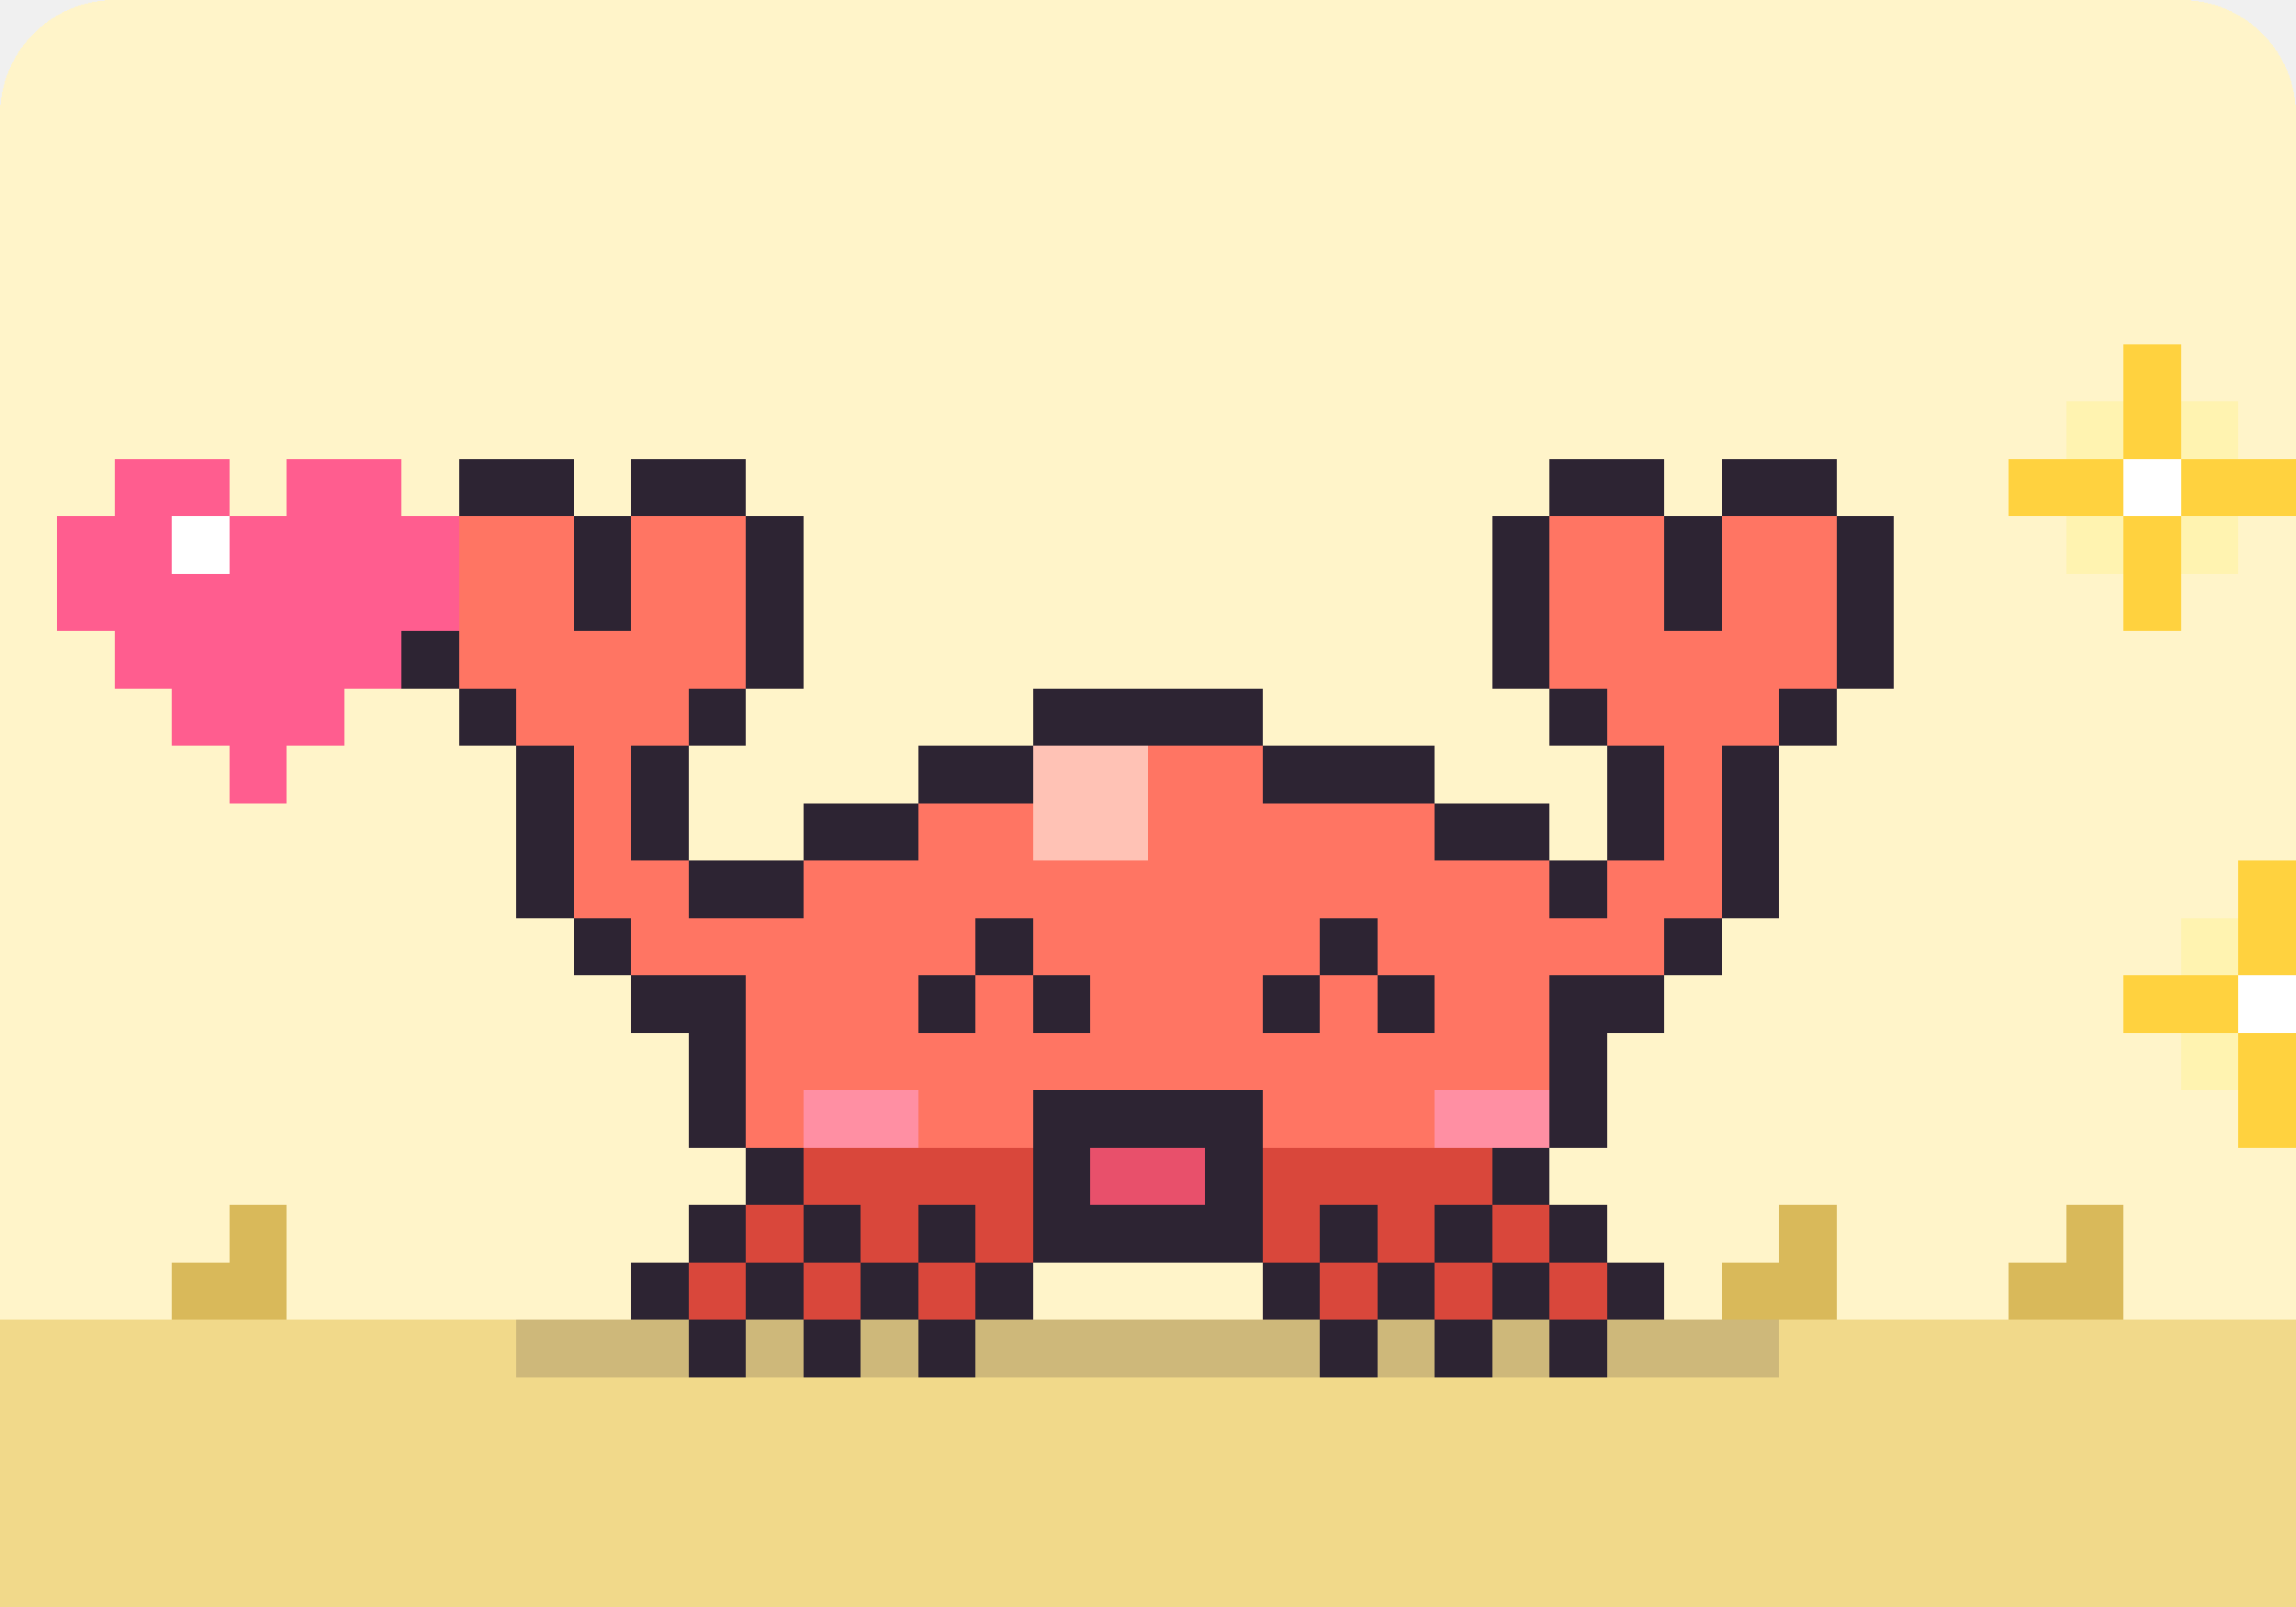
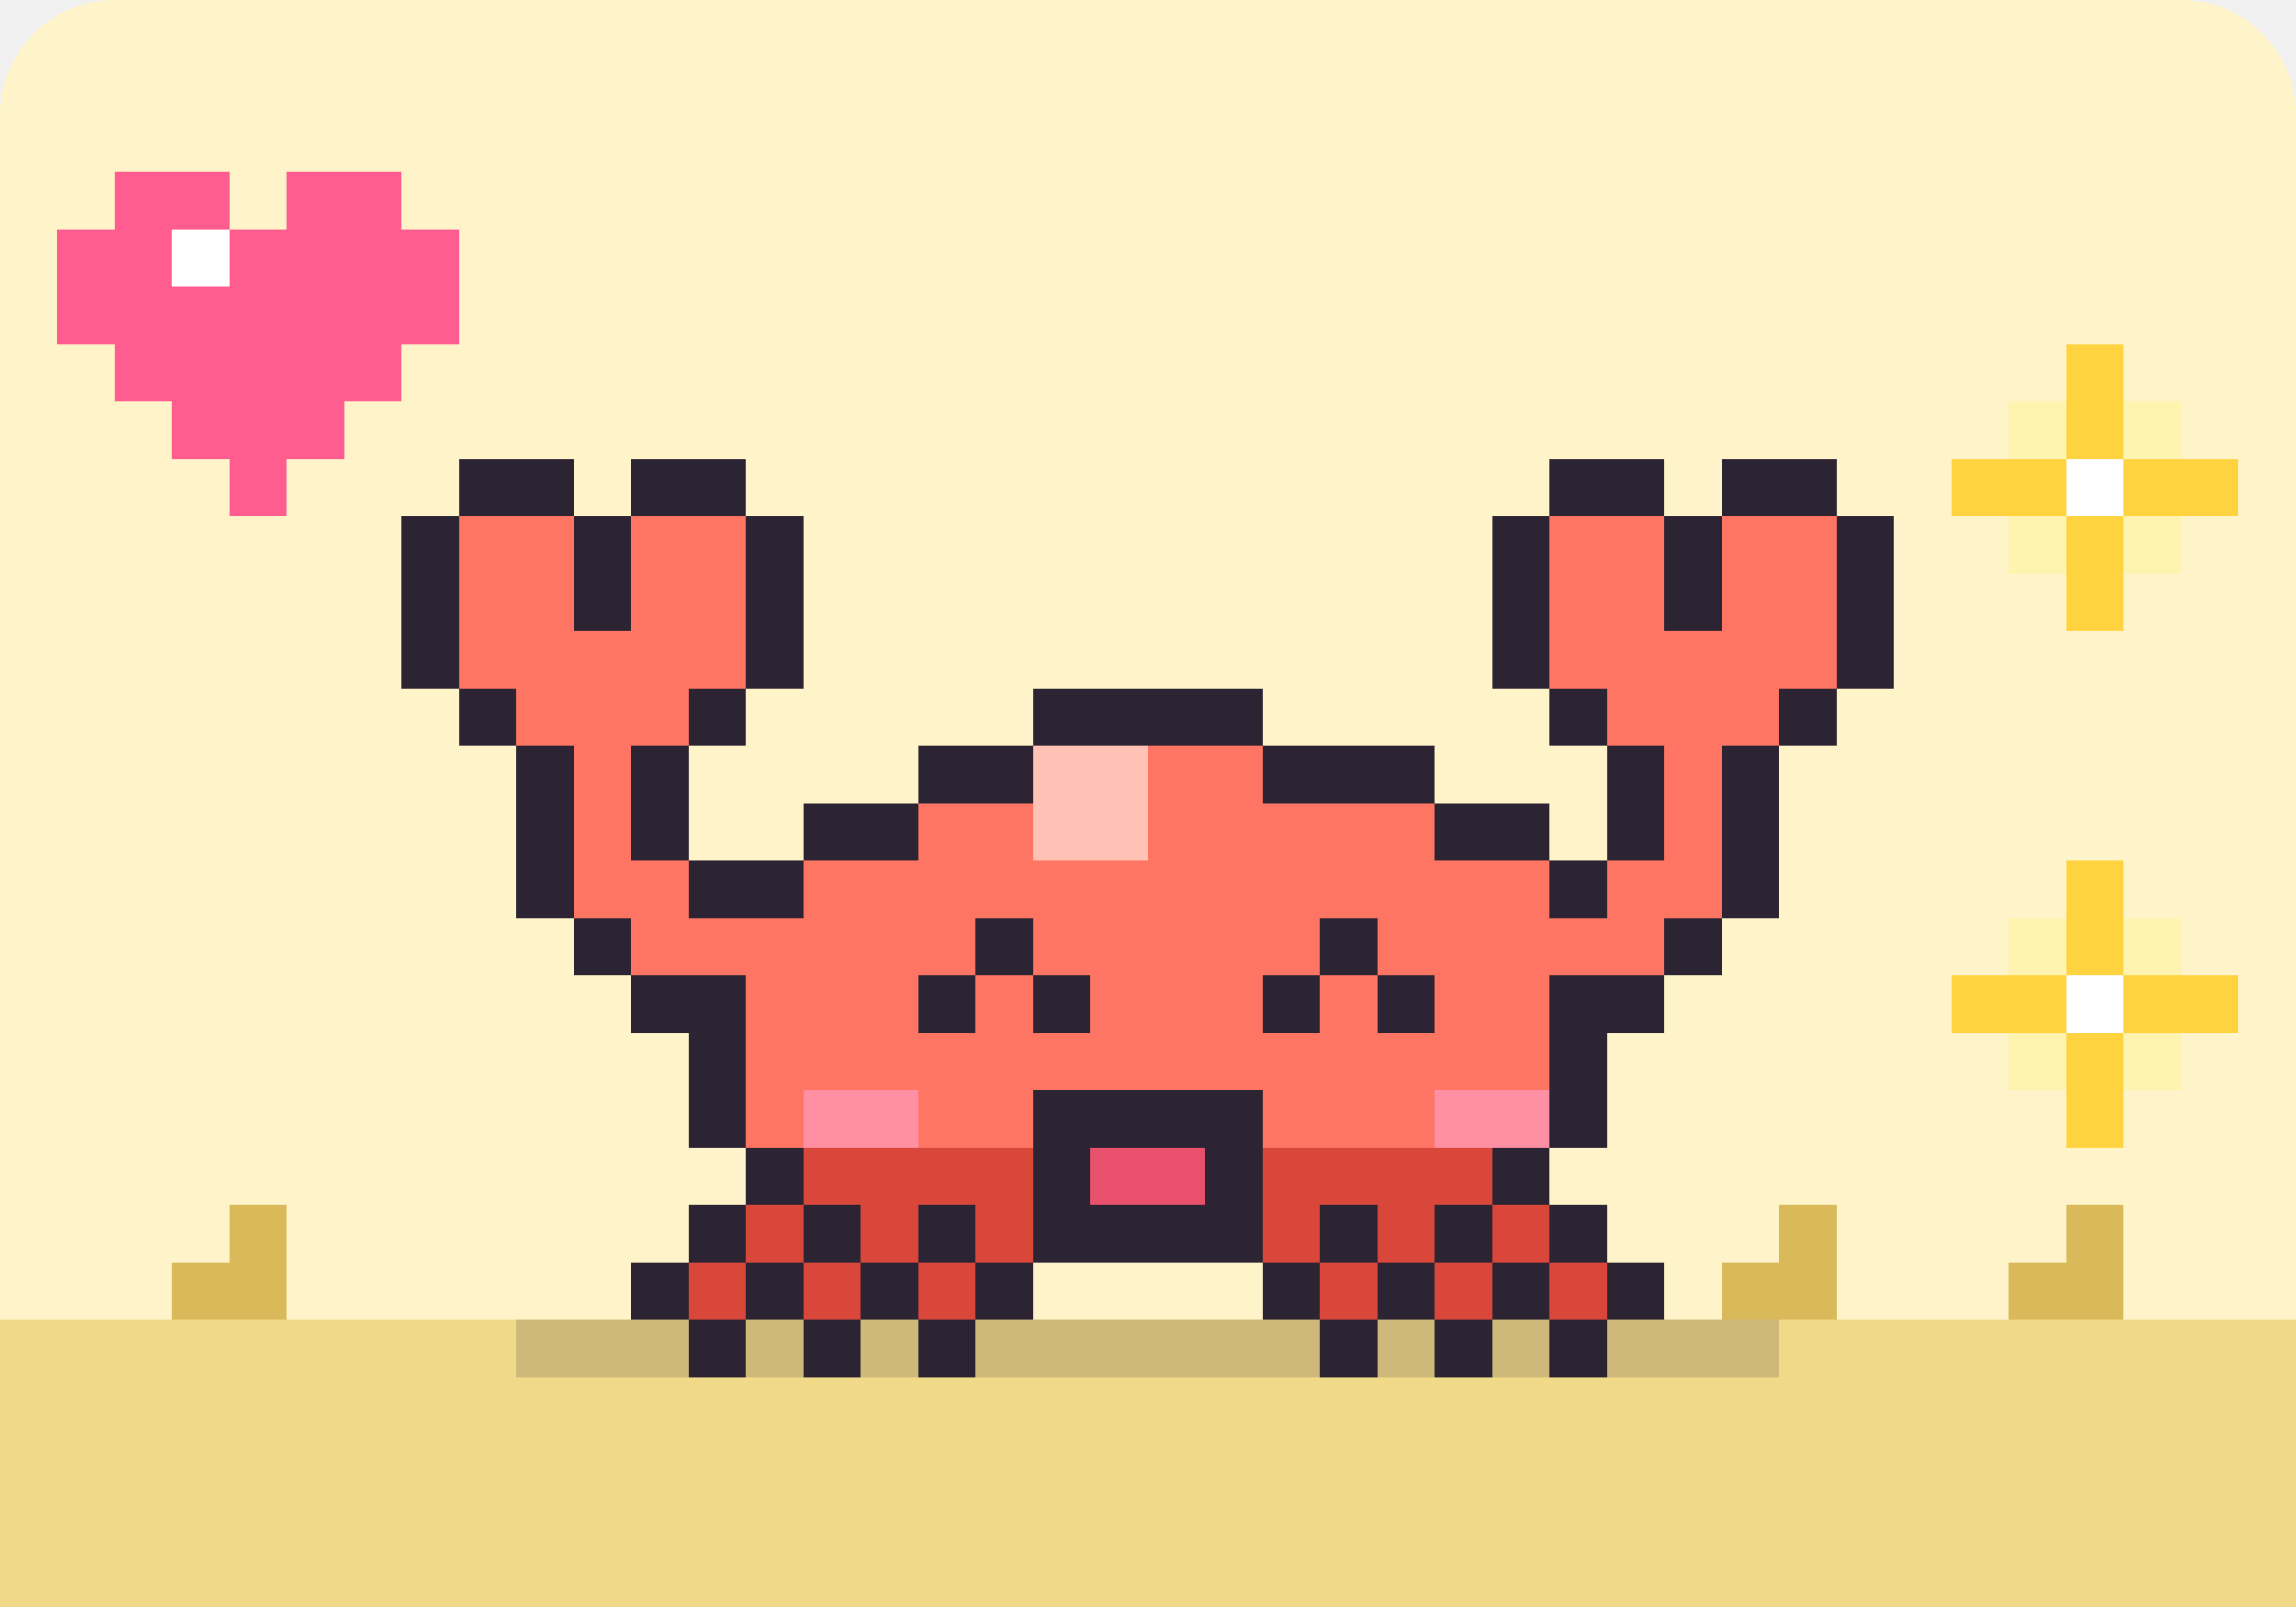
<svg xmlns="http://www.w3.org/2000/svg" viewBox="0 0 40 28" width="320" height="224" shape-rendering="crispEdges">
  <style>.bob{animation:hop .6s steps(1) infinite}@keyframes hop{50%{transform:translateY(-2px)}}.tw{animation:tw 1s steps(1) infinite}.tw2{animation-delay:-.5s}@keyframes tw{50%{opacity:.25}}@media (prefers-reduced-motion:reduce){*{animation:none!important}}</style>
  <rect width="40" height="28" rx="2" fill="#fff4c9" />
  <rect y="23" width="40" height="5" fill="#f1d98a" />
  <rect x="3" y="22" width="1" height="1" fill="#d9b95a" />
  <rect x="4" y="21" width="1" height="2" fill="#d9b95a" />
  <rect x="12" y="22" width="1" height="1" fill="#d9b95a" />
  <rect x="13" y="21" width="1" height="2" fill="#d9b95a" />
  <rect x="30" y="22" width="1" height="1" fill="#d9b95a" />
  <rect x="31" y="21" width="1" height="2" fill="#d9b95a" />
  <rect x="35" y="22" width="1" height="1" fill="#d9b95a" />
  <rect x="36" y="21" width="1" height="2" fill="#d9b95a" />
  <rect x="9" y="23" width="22" height="1" fill="#2d2433" opacity=".18" />
  <g class="bob">
    <g>
      <rect x="8" y="8" width="2" height="1" fill="#2d2433" />
      <rect x="11" y="8" width="2" height="1" fill="#2d2433" />
      <rect x="27" y="8" width="2" height="1" fill="#2d2433" />
      <rect x="30" y="8" width="2" height="1" fill="#2d2433" />
      <rect x="7" y="9" width="1" height="1" fill="#2d2433" />
      <rect x="8" y="9" width="2" height="1" fill="#ff7563" />
      <rect x="10" y="9" width="1" height="1" fill="#2d2433" />
      <rect x="11" y="9" width="2" height="1" fill="#ff7563" />
      <rect x="13" y="9" width="1" height="1" fill="#2d2433" />
      <rect x="26" y="9" width="1" height="1" fill="#2d2433" />
      <rect x="27" y="9" width="2" height="1" fill="#ff7563" />
      <rect x="29" y="9" width="1" height="1" fill="#2d2433" />
      <rect x="30" y="9" width="2" height="1" fill="#ff7563" />
      <rect x="32" y="9" width="1" height="1" fill="#2d2433" />
      <rect x="7" y="10" width="1" height="1" fill="#2d2433" />
      <rect x="8" y="10" width="2" height="1" fill="#ff7563" />
      <rect x="10" y="10" width="1" height="1" fill="#2d2433" />
      <rect x="11" y="10" width="2" height="1" fill="#ff7563" />
      <rect x="13" y="10" width="1" height="1" fill="#2d2433" />
      <rect x="26" y="10" width="1" height="1" fill="#2d2433" />
      <rect x="27" y="10" width="2" height="1" fill="#ff7563" />
      <rect x="29" y="10" width="1" height="1" fill="#2d2433" />
      <rect x="30" y="10" width="2" height="1" fill="#ff7563" />
      <rect x="32" y="10" width="1" height="1" fill="#2d2433" />
      <rect x="7" y="11" width="1" height="1" fill="#2d2433" />
      <rect x="8" y="11" width="5" height="1" fill="#ff7563" />
      <rect x="13" y="11" width="1" height="1" fill="#2d2433" />
      <rect x="26" y="11" width="1" height="1" fill="#2d2433" />
      <rect x="27" y="11" width="5" height="1" fill="#ff7563" />
      <rect x="32" y="11" width="1" height="1" fill="#2d2433" />
      <rect x="8" y="12" width="1" height="1" fill="#2d2433" />
      <rect x="9" y="12" width="3" height="1" fill="#ff7563" />
      <rect x="12" y="12" width="1" height="1" fill="#2d2433" />
      <rect x="18" y="12" width="4" height="1" fill="#2d2433" />
      <rect x="27" y="12" width="1" height="1" fill="#2d2433" />
      <rect x="28" y="12" width="3" height="1" fill="#ff7563" />
      <rect x="31" y="12" width="1" height="1" fill="#2d2433" />
      <rect x="9" y="13" width="1" height="1" fill="#2d2433" />
      <rect x="10" y="13" width="1" height="1" fill="#ff7563" />
      <rect x="11" y="13" width="1" height="1" fill="#2d2433" />
      <rect x="16" y="13" width="2" height="1" fill="#2d2433" />
      <rect x="18" y="13" width="2" height="1" fill="#ffc2b5" />
      <rect x="20" y="13" width="2" height="1" fill="#ff7563" />
      <rect x="22" y="13" width="3" height="1" fill="#2d2433" />
      <rect x="28" y="13" width="1" height="1" fill="#2d2433" />
      <rect x="29" y="13" width="1" height="1" fill="#ff7563" />
      <rect x="30" y="13" width="1" height="1" fill="#2d2433" />
      <rect x="9" y="14" width="1" height="1" fill="#2d2433" />
      <rect x="10" y="14" width="1" height="1" fill="#ff7563" />
      <rect x="11" y="14" width="1" height="1" fill="#2d2433" />
      <rect x="14" y="14" width="2" height="1" fill="#2d2433" />
      <rect x="16" y="14" width="2" height="1" fill="#ff7563" />
      <rect x="18" y="14" width="2" height="1" fill="#ffc2b5" />
      <rect x="20" y="14" width="5" height="1" fill="#ff7563" />
      <rect x="25" y="14" width="2" height="1" fill="#2d2433" />
      <rect x="28" y="14" width="1" height="1" fill="#2d2433" />
      <rect x="29" y="14" width="1" height="1" fill="#ff7563" />
      <rect x="30" y="14" width="1" height="1" fill="#2d2433" />
      <rect x="9" y="15" width="1" height="1" fill="#2d2433" />
      <rect x="10" y="15" width="2" height="1" fill="#ff7563" />
      <rect x="12" y="15" width="2" height="1" fill="#2d2433" />
      <rect x="14" y="15" width="13" height="1" fill="#ff7563" />
      <rect x="27" y="15" width="1" height="1" fill="#2d2433" />
      <rect x="28" y="15" width="2" height="1" fill="#ff7563" />
      <rect x="30" y="15" width="1" height="1" fill="#2d2433" />
      <rect x="10" y="16" width="1" height="1" fill="#2d2433" />
      <rect x="11" y="16" width="18" height="1" fill="#ff7563" />
      <rect x="29" y="16" width="1" height="1" fill="#2d2433" />
      <rect x="11" y="17" width="2" height="1" fill="#2d2433" />
      <rect x="13" y="17" width="14" height="1" fill="#ff7563" />
      <rect x="27" y="17" width="2" height="1" fill="#2d2433" />
      <rect x="12" y="18" width="1" height="1" fill="#2d2433" />
      <rect x="13" y="18" width="14" height="1" fill="#ff7563" />
      <rect x="27" y="18" width="1" height="1" fill="#2d2433" />
      <rect x="12" y="19" width="1" height="1" fill="#2d2433" />
      <rect x="13" y="19" width="14" height="1" fill="#ff7563" />
      <rect x="27" y="19" width="1" height="1" fill="#2d2433" />
      <rect x="13" y="20" width="1" height="1" fill="#2d2433" />
      <rect x="14" y="20" width="12" height="1" fill="#d9473b" />
      <rect x="26" y="20" width="1" height="1" fill="#2d2433" />
      <rect x="12" y="21" width="1" height="1" fill="#2d2433" />
      <rect x="13" y="21" width="1" height="1" fill="#d9473b" />
      <rect x="14" y="21" width="1" height="1" fill="#2d2433" />
      <rect x="15" y="21" width="1" height="1" fill="#d9473b" />
      <rect x="16" y="21" width="1" height="1" fill="#2d2433" />
      <rect x="17" y="21" width="1" height="1" fill="#d9473b" />
      <rect x="18" y="21" width="4" height="1" fill="#2d2433" />
      <rect x="22" y="21" width="1" height="1" fill="#d9473b" />
      <rect x="23" y="21" width="1" height="1" fill="#2d2433" />
      <rect x="24" y="21" width="1" height="1" fill="#d9473b" />
      <rect x="25" y="21" width="1" height="1" fill="#2d2433" />
      <rect x="26" y="21" width="1" height="1" fill="#d9473b" />
      <rect x="27" y="21" width="1" height="1" fill="#2d2433" />
      <rect x="11" y="22" width="1" height="1" fill="#2d2433" />
      <rect x="12" y="22" width="1" height="1" fill="#d9473b" />
      <rect x="13" y="22" width="1" height="1" fill="#2d2433" />
      <rect x="14" y="22" width="1" height="1" fill="#d9473b" />
      <rect x="15" y="22" width="1" height="1" fill="#2d2433" />
      <rect x="16" y="22" width="1" height="1" fill="#d9473b" />
      <rect x="17" y="22" width="1" height="1" fill="#2d2433" />
      <rect x="22" y="22" width="1" height="1" fill="#2d2433" />
      <rect x="23" y="22" width="1" height="1" fill="#d9473b" />
      <rect x="24" y="22" width="1" height="1" fill="#2d2433" />
      <rect x="25" y="22" width="1" height="1" fill="#d9473b" />
      <rect x="26" y="22" width="1" height="1" fill="#2d2433" />
      <rect x="27" y="22" width="1" height="1" fill="#d9473b" />
      <rect x="28" y="22" width="1" height="1" fill="#2d2433" />
      <rect x="12" y="23" width="1" height="1" fill="#2d2433" />
      <rect x="14" y="23" width="1" height="1" fill="#2d2433" />
      <rect x="16" y="23" width="1" height="1" fill="#2d2433" />
      <rect x="23" y="23" width="1" height="1" fill="#2d2433" />
      <rect x="25" y="23" width="1" height="1" fill="#2d2433" />
      <rect x="27" y="23" width="1" height="1" fill="#2d2433" />
    </g>
    <g>
      <rect x="14" y="19" width="2" height="1" fill="#ff8fa3" />
      <rect x="18" y="19" width="4" height="1" fill="#2d2433" />
      <rect x="25" y="19" width="2" height="1" fill="#ff8fa3" />
      <rect x="18" y="20" width="1" height="1" fill="#2d2433" />
      <rect x="19" y="20" width="2" height="1" fill="#e8506b" />
      <rect x="21" y="20" width="1" height="1" fill="#2d2433" />
      <rect x="19" y="21" width="2" height="1" fill="#2d2433" />
    </g>
    <g>
      <rect x="17" y="16" width="1" height="1" fill="#2d2433" />
      <rect x="23" y="16" width="1" height="1" fill="#2d2433" />
      <rect x="16" y="17" width="1" height="1" fill="#2d2433" />
      <rect x="18" y="17" width="1" height="1" fill="#2d2433" />
      <rect x="22" y="17" width="1" height="1" fill="#2d2433" />
      <rect x="24" y="17" width="1" height="1" fill="#2d2433" />
    </g>
  </g>
  <g class="tw">
-     <rect x="2" y="8" width="2" height="1" fill="#ff5d8f" />
-     <rect x="5" y="8" width="2" height="1" fill="#ff5d8f" />
-     <rect x="1" y="9" width="2" height="1" fill="#ff5d8f" />
-     <rect x="3" y="9" width="1" height="1" fill="#ffffff" />
-     <rect x="4" y="9" width="4" height="1" fill="#ff5d8f" />
-     <rect x="1" y="10" width="7" height="1" fill="#ff5d8f" />
-     <rect x="2" y="11" width="5" height="1" fill="#ff5d8f" />
-     <rect x="3" y="12" width="3" height="1" fill="#ff5d8f" />
-     <rect x="4" y="13" width="1" height="1" fill="#ff5d8f" />
-     <rect x="39" y="15" width="1" height="1" fill="#ffd23f" />
-     <rect x="38" y="16" width="1" height="1" fill="#fff3b0" />
-     <rect x="39" y="16" width="1" height="1" fill="#ffd23f" />
-     <rect x="40" y="16" width="1" height="1" fill="#fff3b0" />
+     <rect x="2" y="3" width="2" height="1" fill="#ff5d8f" />
+     <rect x="5" y="3" width="2" height="1" fill="#ff5d8f" />
+     <rect x="1" y="4" width="2" height="1" fill="#ff5d8f" />
+     <rect x="3" y="4" width="1" height="1" fill="#ffffff" />
+     <rect x="4" y="4" width="4" height="1" fill="#ff5d8f" />
+     <rect x="1" y="5" width="7" height="1" fill="#ff5d8f" />
+     <rect x="2" y="6" width="5" height="1" fill="#ff5d8f" />
+     <rect x="3" y="7" width="3" height="1" fill="#ff5d8f" />
+     <rect x="4" y="8" width="1" height="1" fill="#ff5d8f" />
+     <rect x="36" y="15" width="1" height="1" fill="#ffd23f" />
+     <rect x="35" y="16" width="1" height="1" fill="#fff3b0" />
+     <rect x="36" y="16" width="1" height="1" fill="#ffd23f" />
+     <rect x="37" y="16" width="1" height="1" fill="#fff3b0" />
+     <rect x="34" y="17" width="2" height="1" fill="#ffd23f" />
+     <rect x="36" y="17" width="1" height="1" fill="#ffffff" />
    <rect x="37" y="17" width="2" height="1" fill="#ffd23f" />
-     <rect x="39" y="17" width="1" height="1" fill="#ffffff" />
-     <rect x="40" y="17" width="2" height="1" fill="#ffd23f" />
-     <rect x="38" y="18" width="1" height="1" fill="#fff3b0" />
-     <rect x="39" y="18" width="1" height="1" fill="#ffd23f" />
-     <rect x="40" y="18" width="1" height="1" fill="#fff3b0" />
-     <rect x="39" y="19" width="1" height="1" fill="#ffd23f" />
+     <rect x="35" y="18" width="1" height="1" fill="#fff3b0" />
+     <rect x="36" y="18" width="1" height="1" fill="#ffd23f" />
+     <rect x="37" y="18" width="1" height="1" fill="#fff3b0" />
+     <rect x="36" y="19" width="1" height="1" fill="#ffd23f" />
  </g>
  <g class="tw tw2">
-     <rect x="37" y="6" width="1" height="1" fill="#ffd23f" />
-     <rect x="36" y="7" width="1" height="1" fill="#fff3b0" />
-     <rect x="37" y="7" width="1" height="1" fill="#ffd23f" />
-     <rect x="38" y="7" width="1" height="1" fill="#fff3b0" />
-     <rect x="35" y="8" width="2" height="1" fill="#ffd23f" />
-     <rect x="37" y="8" width="1" height="1" fill="#ffffff" />
-     <rect x="38" y="8" width="2" height="1" fill="#ffd23f" />
-     <rect x="36" y="9" width="1" height="1" fill="#fff3b0" />
-     <rect x="37" y="9" width="1" height="1" fill="#ffd23f" />
-     <rect x="38" y="9" width="1" height="1" fill="#fff3b0" />
-     <rect x="37" y="10" width="1" height="1" fill="#ffd23f" />
+     <rect x="36" y="6" width="1" height="1" fill="#ffd23f" />
+     <rect x="35" y="7" width="1" height="1" fill="#fff3b0" />
+     <rect x="36" y="7" width="1" height="1" fill="#ffd23f" />
+     <rect x="37" y="7" width="1" height="1" fill="#fff3b0" />
+     <rect x="34" y="8" width="2" height="1" fill="#ffd23f" />
+     <rect x="36" y="8" width="1" height="1" fill="#ffffff" />
+     <rect x="37" y="8" width="2" height="1" fill="#ffd23f" />
+     <rect x="35" y="9" width="1" height="1" fill="#fff3b0" />
+     <rect x="36" y="9" width="1" height="1" fill="#ffd23f" />
+     <rect x="37" y="9" width="1" height="1" fill="#fff3b0" />
+     <rect x="36" y="10" width="1" height="1" fill="#ffd23f" />
  </g>
</svg>
